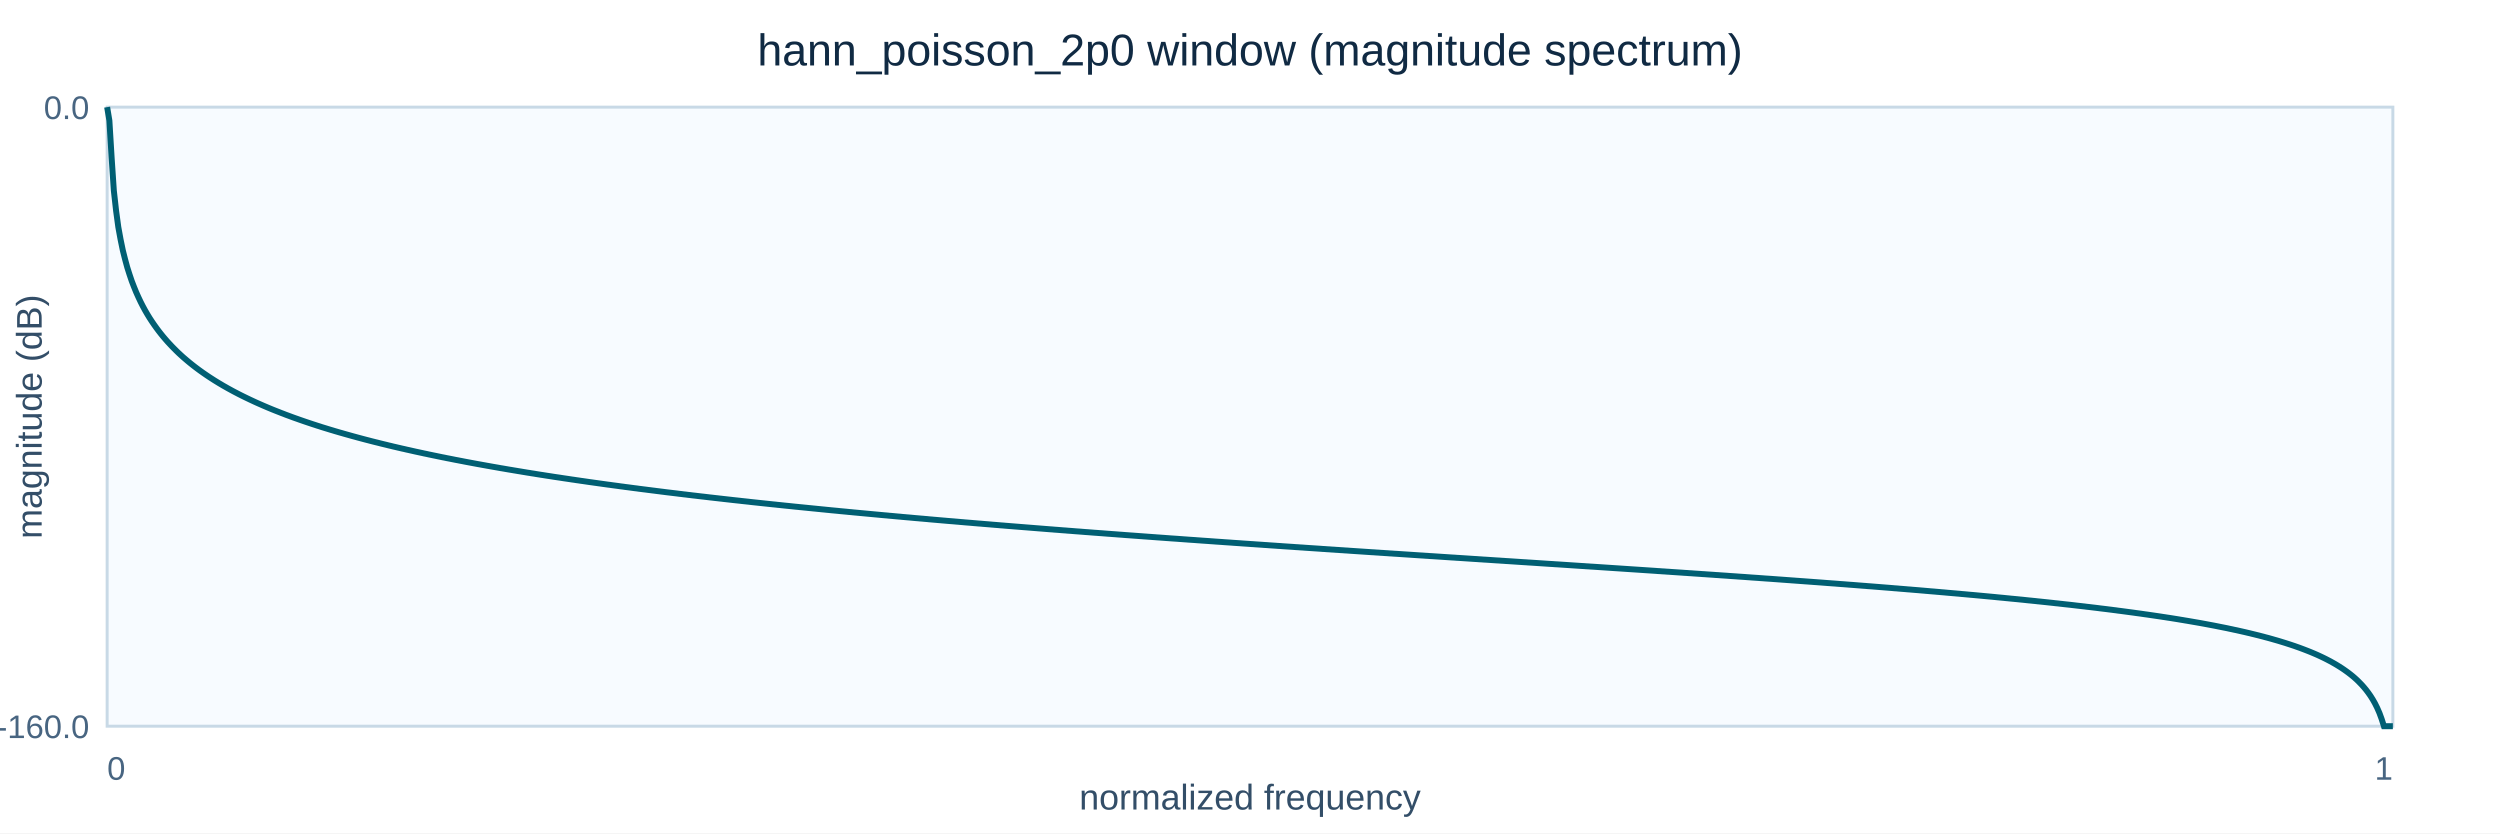
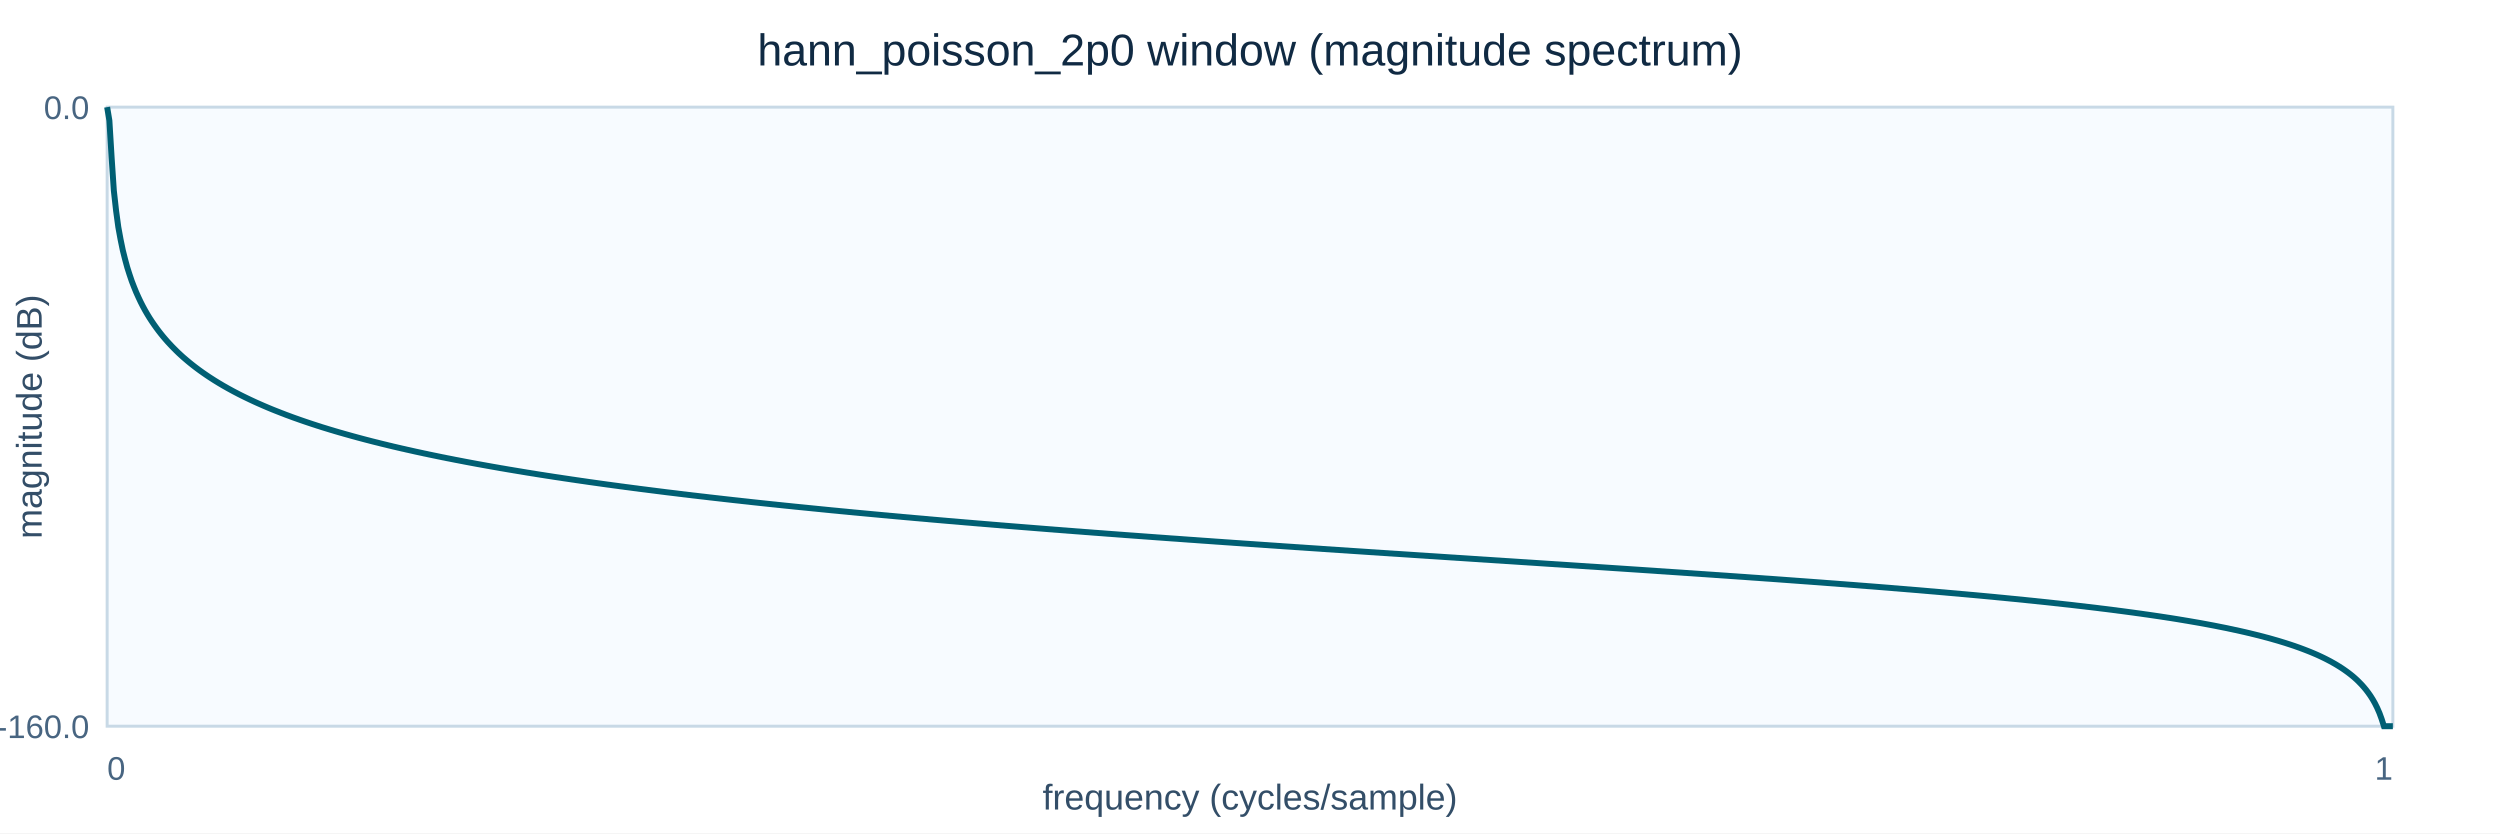
<svg xmlns="http://www.w3.org/2000/svg" width="840" height="280" viewBox="0 0 840 280">
  <rect x="0" y="0" width="840" height="280" fill="#ffffff" />
  <rect x="36" y="36" width="768" height="208" fill="#f7fbff" stroke="#c8d9e6" />
  <polyline fill="none" stroke="#005f73" stroke-width="2" points="36.00,36.00 36.75,40.51 37.50,52.85 38.25,64.04 39.00,70.75 39.75,76.29 40.50,80.40 41.26,84.09 42.01,87.08 42.76,89.84 43.51,92.20 44.26,94.42 45.01,96.36 45.76,98.21 46.51,99.87 47.26,101.46 48.01,102.93 48.76,104.31 49.51,105.60 50.26,106.83 51.01,107.98 51.77,109.09 52.52,110.14 53.27,111.15 54.02,112.11 54.77,113.04 55.52,113.92 56.27,114.78 57.02,115.59 57.77,116.39 58.52,117.15 59.27,117.90 60.02,118.63 60.77,119.32 61.52,120.00 62.28,120.65 63.03,121.29 63.78,121.91 64.53,122.51 65.28,123.10 66.03,123.67 66.78,124.23 67.53,124.77 68.28,125.30 69.03,125.82 69.78,126.33 70.53,126.83 71.28,127.31 72.04,127.80 72.79,128.26 73.54,128.72 74.29,129.16 75.04,129.61 75.79,130.03 76.54,130.46 77.29,130.87 78.04,131.28 78.79,131.68 79.54,132.07 80.29,132.46 81.04,132.84 81.79,133.21 82.55,133.58 83.30,133.94 84.05,134.30 84.80,134.65 85.55,135.00 86.30,135.34 87.05,135.67 87.80,136.00 88.55,136.33 89.30,136.65 90.05,136.97 90.80,137.28 91.55,137.59 92.30,137.89 93.06,138.19 93.81,138.48 94.56,138.78 95.31,139.06 96.06,139.36 96.81,139.63 97.56,139.91 98.31,140.19 99.06,140.46 99.81,140.72 100.56,140.99 101.31,141.25 102.06,141.51 102.82,141.77 103.57,142.02 104.32,142.27 105.07,142.52 105.82,142.76 106.57,143.01 107.32,143.24 108.07,143.49 108.82,143.72 109.57,143.95 110.32,144.18 111.07,144.41 111.82,144.63 112.57,144.86 113.33,145.08 114.08,145.30 114.83,145.51 115.58,145.73 116.33,145.94 117.08,146.15 117.83,146.36 118.58,146.57 119.33,146.77 120.08,146.98 120.83,147.18 121.58,147.38 122.33,147.58 123.09,147.78 123.84,147.97 124.59,148.17 125.34,148.36 126.09,148.55 126.84,148.73 127.59,148.92 128.34,149.11 129.09,149.29 129.84,149.47 130.59,149.66 131.34,149.83 132.09,150.02 132.84,150.19 133.60,150.37 134.35,150.54 135.10,150.72 135.85,150.88 136.60,151.06 137.35,151.22 138.10,151.39 138.85,151.56 139.60,151.73 140.35,151.89 141.10,152.05 141.85,152.21 142.60,152.38 143.35,152.53 144.11,152.70 144.86,152.85 145.61,153.01 146.36,153.16 147.11,153.32 147.86,153.47 148.61,153.63 149.36,153.77 150.11,153.93 150.86,154.07 151.61,154.22 152.36,154.37 153.11,154.52 153.87,154.66 154.62,154.81 155.37,154.95 156.12,155.10 156.87,155.24 157.62,155.38 158.37,155.52 159.12,155.66 159.87,155.80 160.62,155.94 161.37,156.07 162.12,156.21 162.87,156.34 163.62,156.48 164.38,156.61 165.13,156.75 165.88,156.88 166.63,157.01 167.38,157.14 168.13,157.28 168.88,157.40 169.63,157.53 170.38,157.66 171.13,157.79 171.88,157.91 172.63,158.04 173.38,158.16 174.13,158.29 174.89,158.41 175.64,158.54 176.39,158.66 177.14,158.79 177.89,158.90 178.64,159.03 179.39,159.14 180.14,159.27 180.89,159.39 181.64,159.51 182.39,159.62 183.14,159.74 183.89,159.86 184.65,159.97 185.40,160.09 186.15,160.21 186.90,160.32 187.65,160.43 188.40,160.54 189.15,160.66 189.90,160.77 190.65,160.88 191.40,160.99 192.15,161.11 192.90,161.21 193.65,161.33 194.40,161.43 195.16,161.55 195.91,161.65 196.66,161.76 197.41,161.87 198.16,161.98 198.91,162.08 199.66,162.19 200.41,162.29 201.16,162.40 201.91,162.50 202.66,162.61 203.41,162.71 204.16,162.82 204.91,162.91 205.67,163.02 206.42,163.12 207.17,163.22 207.92,163.32 208.67,163.43 209.42,163.52 210.17,163.63 210.92,163.72 211.67,163.82 212.42,163.92 213.17,164.02 213.92,164.11 214.67,164.22 215.43,164.31 216.18,164.41 216.93,164.50 217.68,164.60 218.43,164.69 219.18,164.79 219.93,164.88 220.68,164.98 221.43,165.07 222.18,165.17 222.93,165.26 223.68,165.36 224.43,165.45 225.18,165.54 225.94,165.63 226.69,165.72 227.44,165.81 228.19,165.91 228.94,165.99 229.69,166.09 230.44,166.17 231.19,166.27 231.94,166.35 232.69,166.45 233.44,166.53 234.19,166.62 234.94,166.71 235.70,166.80 236.45,166.88 237.20,166.97 237.95,167.06 238.70,167.15 239.45,167.23 240.20,167.32 240.95,167.40 241.70,167.49 242.45,167.57 243.20,167.66 243.95,167.74 244.70,167.83 245.45,167.91 246.21,168.00 246.96,168.08 247.71,168.16 248.46,168.24 249.21,168.33 249.96,168.41 250.71,168.49 251.46,168.57 252.21,168.66 252.96,168.74 253.71,168.82 254.46,168.90 255.21,168.98 255.96,169.06 256.72,169.14 257.47,169.22 258.22,169.30 258.97,169.38 259.72,169.46 260.47,169.53 261.22,169.62 261.97,169.69 262.72,169.77 263.47,169.85 264.22,169.93 264.97,170.00 265.72,170.08 266.48,170.16 267.23,170.24 267.98,170.31 268.73,170.39 269.48,170.46 270.23,170.54 270.98,170.61 271.73,170.69 272.48,170.76 273.23,170.84 273.98,170.91 274.73,170.99 275.48,171.06 276.23,171.14 276.99,171.21 277.74,171.29 278.49,171.36 279.24,171.44 279.99,171.51 280.74,171.58 281.49,171.65 282.24,171.73 282.99,171.80 283.74,171.87 284.49,171.94 285.24,172.02 285.99,172.08 286.74,172.16 287.50,172.23 288.25,172.30 289.00,172.37 289.75,172.44 290.50,172.51 291.25,172.58 292.00,172.65 292.75,172.72 293.50,172.79 294.25,172.86 295.00,172.93 295.75,173.00 296.50,173.07 297.26,173.14 298.01,173.20 298.76,173.28 299.51,173.34 300.26,173.41 301.01,173.48 301.76,173.55 302.51,173.61 303.26,173.69 304.01,173.75 304.76,173.82 305.51,173.88 306.26,173.95 307.01,174.02 307.77,174.09 308.52,174.15 309.27,174.22 310.02,174.28 310.77,174.35 311.52,174.41 312.27,174.49 313.02,174.55 313.77,174.62 314.52,174.68 315.27,174.75 316.02,174.81 316.77,174.88 317.52,174.94 318.28,175.01 319.03,175.07 319.78,175.13 320.53,175.19 321.28,175.26 322.03,175.32 322.78,175.39 323.53,175.45 324.28,175.52 325.03,175.58 325.78,175.64 326.53,175.70 327.28,175.77 328.04,175.83 328.79,175.90 329.54,175.95 330.29,176.02 331.04,176.08 331.79,176.14 332.54,176.20 333.29,176.27 334.04,176.33 334.79,176.39 335.54,176.45 336.29,176.52 337.04,176.57 337.79,176.64 338.55,176.70 339.30,176.76 340.05,176.82 340.80,176.88 341.55,176.94 342.30,177.00 343.05,177.06 343.80,177.12 344.55,177.18 345.30,177.24 346.05,177.30 346.80,177.36 347.55,177.42 348.30,177.48 349.06,177.54 349.81,177.60 350.56,177.66 351.31,177.72 352.06,177.78 352.81,177.84 353.56,177.89 354.31,177.96 355.06,178.01 355.81,178.07 356.56,178.13 357.31,178.19 358.06,178.24 358.82,178.31 359.57,178.36 360.32,178.42 361.07,178.48 361.82,178.54 362.57,178.59 363.32,178.65 364.07,178.71 364.82,178.77 365.57,178.82 366.32,178.88 367.07,178.94 367.82,179.00 368.57,179.05 369.33,179.11 370.08,179.16 370.83,179.22 371.58,179.28 372.33,179.34 373.08,179.39 373.83,179.45 374.58,179.50 375.33,179.56 376.08,179.62 376.83,179.67 377.58,179.73 378.33,179.79 379.09,179.84 379.84,179.90 380.59,179.95 381.34,180.01 382.09,180.06 382.84,180.12 383.59,180.17 384.34,180.23 385.09,180.28 385.84,180.34 386.59,180.39 387.34,180.45 388.09,180.50 388.84,180.56 389.60,180.61 390.35,180.67 391.10,180.72 391.85,180.78 392.60,180.83 393.35,180.89 394.10,180.94 394.85,180.99 395.60,181.04 396.35,181.10 397.10,181.15 397.85,181.21 398.60,181.26 399.35,181.32 400.11,181.37 400.86,181.42 401.61,181.47 402.36,181.53 403.11,181.58 403.86,181.64 404.61,181.69 405.36,181.74 406.11,181.79 406.86,181.85 407.61,181.90 408.36,181.96 409.11,182.01 409.87,182.06 410.62,182.11 411.37,182.17 412.12,182.22 412.87,182.27 413.62,182.32 414.37,182.38 415.12,182.43 415.87,182.48 416.62,182.53 417.37,182.59 418.12,182.64 418.87,182.69 419.62,182.74 420.38,182.80 421.13,182.84 421.88,182.90 422.63,182.95 423.38,183.00 424.13,183.05 424.88,183.11 425.63,183.15 426.38,183.21 427.13,183.26 427.88,183.31 428.63,183.36 429.38,183.42 430.13,183.46 430.89,183.52 431.64,183.57 432.39,183.62 433.14,183.67 433.89,183.72 434.64,183.77 435.39,183.83 436.14,183.87 436.89,183.93 437.64,183.97 438.39,184.03 439.14,184.08 439.89,184.13 440.65,184.18 441.40,184.23 442.15,184.28 442.90,184.33 443.65,184.38 444.40,184.44 445.15,184.48 445.90,184.54 446.65,184.58 447.40,184.64 448.15,184.68 448.90,184.74 449.65,184.78 450.40,184.84 451.16,184.88 451.91,184.94 452.66,184.98 453.41,185.04 454.16,185.09 454.91,185.14 455.66,185.19 456.41,185.24 457.16,185.29 457.91,185.34 458.66,185.39 459.41,185.44 460.16,185.49 460.91,185.54 461.67,185.58 462.42,185.64 463.17,185.68 463.92,185.74 464.67,185.78 465.42,185.84 466.17,185.88 466.92,185.94 467.67,185.98 468.42,186.04 469.17,186.08 469.92,186.13 470.67,186.18 471.43,186.23 472.18,186.28 472.93,186.33 473.68,186.38 474.43,186.43 475.18,186.48 475.93,186.53 476.68,186.58 477.43,186.63 478.18,186.67 478.93,186.73 479.68,186.77 480.43,186.83 481.18,186.87 481.94,186.92 482.69,186.97 483.44,187.02 484.19,187.07 484.94,187.12 485.69,187.17 486.44,187.22 487.19,187.27 487.94,187.32 488.69,187.36 489.44,187.42 490.19,187.46 490.94,187.51 491.70,187.56 492.45,187.61 493.20,187.66 493.95,187.71 494.70,187.76 495.45,187.81 496.20,187.85 496.95,187.91 497.70,187.95 498.45,188.01 499.20,188.05 499.95,188.10 500.70,188.15 501.45,188.20 502.21,188.25 502.96,188.30 503.71,188.34 504.46,188.40 505.21,188.44 505.96,188.50 506.71,188.54 507.46,188.59 508.21,188.64 508.96,188.69 509.71,188.74 510.46,188.79 511.21,188.84 511.96,188.89 512.72,188.93 513.47,188.99 514.22,189.03 514.97,189.08 515.72,189.13 516.47,189.18 517.22,189.23 517.97,189.28 518.72,189.33 519.47,189.38 520.22,189.43 520.97,189.48 521.72,189.52 522.48,189.58 523.23,189.62 523.98,189.67 524.73,189.72 525.48,189.77 526.23,189.82 526.98,189.87 527.73,189.92 528.48,189.97 529.23,190.02 529.98,190.07 530.73,190.12 531.48,190.17 532.23,190.21 532.99,190.27 533.74,190.31 534.49,190.37 535.24,190.41 535.99,190.46 536.74,190.51 537.49,190.56 538.24,190.61 538.99,190.66 539.74,190.71 540.49,190.76 541.24,190.81 541.99,190.86 542.74,190.91 543.50,190.96 544.25,191.01 545.00,191.06 545.75,191.11 546.50,191.16 547.25,191.21 548.00,191.26 548.75,191.31 549.50,191.36 550.25,191.41 551.00,191.46 551.75,191.51 552.50,191.56 553.26,191.61 554.01,191.66 554.76,191.71 555.51,191.76 556.26,191.81 557.01,191.87 557.76,191.91 558.51,191.97 559.26,192.01 560.01,192.07 560.76,192.11 561.51,192.17 562.26,192.22 563.01,192.27 563.77,192.32 564.52,192.37 565.27,192.42 566.02,192.48 566.77,192.52 567.52,192.58 568.27,192.62 569.02,192.68 569.77,192.73 570.52,192.78 571.27,192.83 572.02,192.89 572.77,192.93 573.52,192.99 574.28,193.04 575.03,193.09 575.78,193.14 576.53,193.20 577.28,193.24 578.03,193.30 578.78,193.35 579.53,193.40 580.28,193.45 581.03,193.51 581.78,193.56 582.53,193.61 583.28,193.66 584.04,193.72 584.79,193.77 585.54,193.82 586.29,193.87 587.04,193.93 587.79,193.98 588.54,194.04 589.29,194.09 590.04,194.14 590.79,194.19 591.54,194.25 592.29,194.30 593.04,194.36 593.79,194.41 594.55,194.46 595.30,194.51 596.05,194.57 596.80,194.62 597.55,194.68 598.30,194.73 599.05,194.79 599.80,194.84 600.55,194.90 601.30,194.95 602.05,195.01 602.80,195.06 603.55,195.12 604.30,195.17 605.06,195.23 605.81,195.28 606.56,195.34 607.31,195.39 608.06,195.45 608.81,195.50 609.56,195.56 610.31,195.61 611.06,195.67 611.81,195.72 612.56,195.78 613.31,195.84 614.06,195.90 614.82,195.95 615.57,196.01 616.32,196.06 617.07,196.12 617.82,196.18 618.57,196.24 619.32,196.29 620.07,196.35 620.82,196.41 621.57,196.47 622.32,196.52 623.07,196.58 623.82,196.64 624.57,196.70 625.33,196.76 626.08,196.82 626.83,196.87 627.58,196.94 628.33,196.99 629.08,197.05 629.83,197.11 630.58,197.17 631.33,197.23 632.08,197.29 632.83,197.35 633.58,197.41 634.33,197.47 635.09,197.53 635.84,197.59 636.59,197.66 637.34,197.71 638.09,197.78 638.84,197.84 639.59,197.90 640.34,197.96 641.09,198.03 641.84,198.08 642.59,198.15 643.34,198.21 644.09,198.27 644.84,198.33 645.60,198.40 646.35,198.46 647.10,198.53 647.85,198.59 648.60,198.66 649.35,198.72 650.10,198.78 650.85,198.85 651.60,198.91 652.35,198.98 653.10,199.04 653.85,199.11 654.60,199.18 655.35,199.24 656.11,199.31 656.86,199.37 657.61,199.44 658.36,199.50 659.11,199.58 659.86,199.64 660.61,199.71 661.36,199.78 662.11,199.85 662.86,199.91 663.61,199.98 664.36,200.05 665.11,200.12 665.87,200.19 666.62,200.26 667.37,200.33 668.12,200.40 668.87,200.47 669.62,200.54 670.37,200.61 671.12,200.69 671.87,200.76 672.62,200.83 673.37,200.90 674.12,200.98 674.87,201.05 675.62,201.13 676.38,201.20 677.13,201.27 677.88,201.34 678.63,201.42 679.38,201.49 680.13,201.57 680.88,201.65 681.63,201.73 682.38,201.80 683.13,201.88 683.88,201.95 684.63,202.04 685.38,202.11 686.13,202.19 686.89,202.27 687.64,202.35 688.39,202.43 689.14,202.51 689.89,202.59 690.64,202.68 691.39,202.75 692.14,202.84 692.89,202.92 693.64,203.01 694.39,203.09 695.14,203.17 695.89,203.25 696.65,203.34 697.40,203.43 698.15,203.52 698.90,203.60 699.65,203.69 700.40,203.77 701.15,203.87 701.90,203.95 702.65,204.04 703.40,204.13 704.15,204.22 704.90,204.31 705.65,204.41 706.40,204.50 707.16,204.59 707.91,204.68 708.66,204.78 709.41,204.87 710.16,204.97 710.91,205.06 711.66,205.17 712.41,205.26 713.16,205.36 713.91,205.46 714.66,205.56 715.41,205.66 716.16,205.76 716.91,205.86 717.67,205.97 718.42,206.07 719.17,206.17 719.92,206.28 720.67,206.39 721.42,206.49 722.17,206.60 722.92,206.71 723.67,206.82 724.42,206.93 725.17,207.04 725.92,207.15 726.67,207.27 727.43,207.38 728.18,207.50 728.93,207.61 729.68,207.73 730.43,207.85 731.18,207.97 731.93,208.09 732.68,208.22 733.43,208.34 734.18,208.47 734.93,208.59 735.68,208.72 736.43,208.85 737.18,208.98 737.94,209.11 738.69,209.24 739.44,209.37 740.19,209.51 740.94,209.65 741.69,209.79 742.44,209.93 743.19,210.07 743.94,210.21 744.69,210.36 745.44,210.51 746.19,210.66 746.94,210.81 747.70,210.96 748.45,211.11 749.20,211.28 749.95,211.43 750.70,211.60 751.45,211.75 752.20,211.92 752.95,212.09 753.70,212.26 754.45,212.43 755.20,212.61 755.95,212.78 756.70,212.97 757.45,213.15 758.21,213.34 758.96,213.52 759.71,213.72 760.46,213.91 761.21,214.12 761.96,214.31 762.71,214.52 763.46,214.73 764.21,214.95 764.96,215.16 765.71,215.38 766.46,215.61 767.21,215.84 767.96,216.07 768.72,216.32 769.47,216.56 770.22,216.81 770.97,217.06 771.72,217.33 772.47,217.59 773.22,217.87 773.97,218.15 774.72,218.44 775.47,218.73 776.22,219.03 776.97,219.34 777.72,219.66 778.48,219.99 779.23,220.33 779.98,220.68 780.73,221.04 781.48,221.41 782.23,221.80 782.98,222.19 783.73,222.61 784.48,223.03 785.23,223.48 785.98,223.94 786.73,224.42 787.48,224.92 788.23,225.45 788.99,226.00 789.74,226.58 790.49,227.18 791.24,227.83 791.99,228.51 792.74,229.26 793.49,230.03 794.24,230.87 794.99,231.77 795.74,232.76 796.49,233.83 797.24,235.02 797.99,236.34 798.74,237.85 799.50,239.59 800.25,241.64 801.00,244.00 801.75,244.00 802.50,244.00 803.25,244.00 804.00,244.00" />
  <text x="420.0" y="22" text-anchor="middle" font-family="Arial, Helvetica, sans-serif" font-size="15" fill="#102a43">hann_poisson_2p0 window (magnitude spectrum)</text>
-   <text x="420.0" y="272" text-anchor="middle" font-family="Arial, Helvetica, sans-serif" font-size="12" fill="#334e68">normalized frequency</text>
+   <text x="420.0" y="272" text-anchor="middle" font-family="Arial, Helvetica, sans-serif" font-size="12" fill="#334e68">frequency (cycles/sample)</text>
  <text x="14" y="140.0" transform="rotate(-90 14,140.0)" text-anchor="middle" font-family="Arial, Helvetica, sans-serif" font-size="12" fill="#334e68">magnitude (dB)</text>
  <text x="36" y="262" font-family="Arial, Helvetica, sans-serif" font-size="11" fill="#486581">0</text>
  <text x="804" y="262" text-anchor="end" font-family="Arial, Helvetica, sans-serif" font-size="11" fill="#486581">1</text>
  <text x="30" y="40" text-anchor="end" font-family="Arial, Helvetica, sans-serif" font-size="11" fill="#486581">0.0</text>
  <text x="30" y="248" text-anchor="end" font-family="Arial, Helvetica, sans-serif" font-size="11" fill="#486581">-160.0</text>
</svg>
